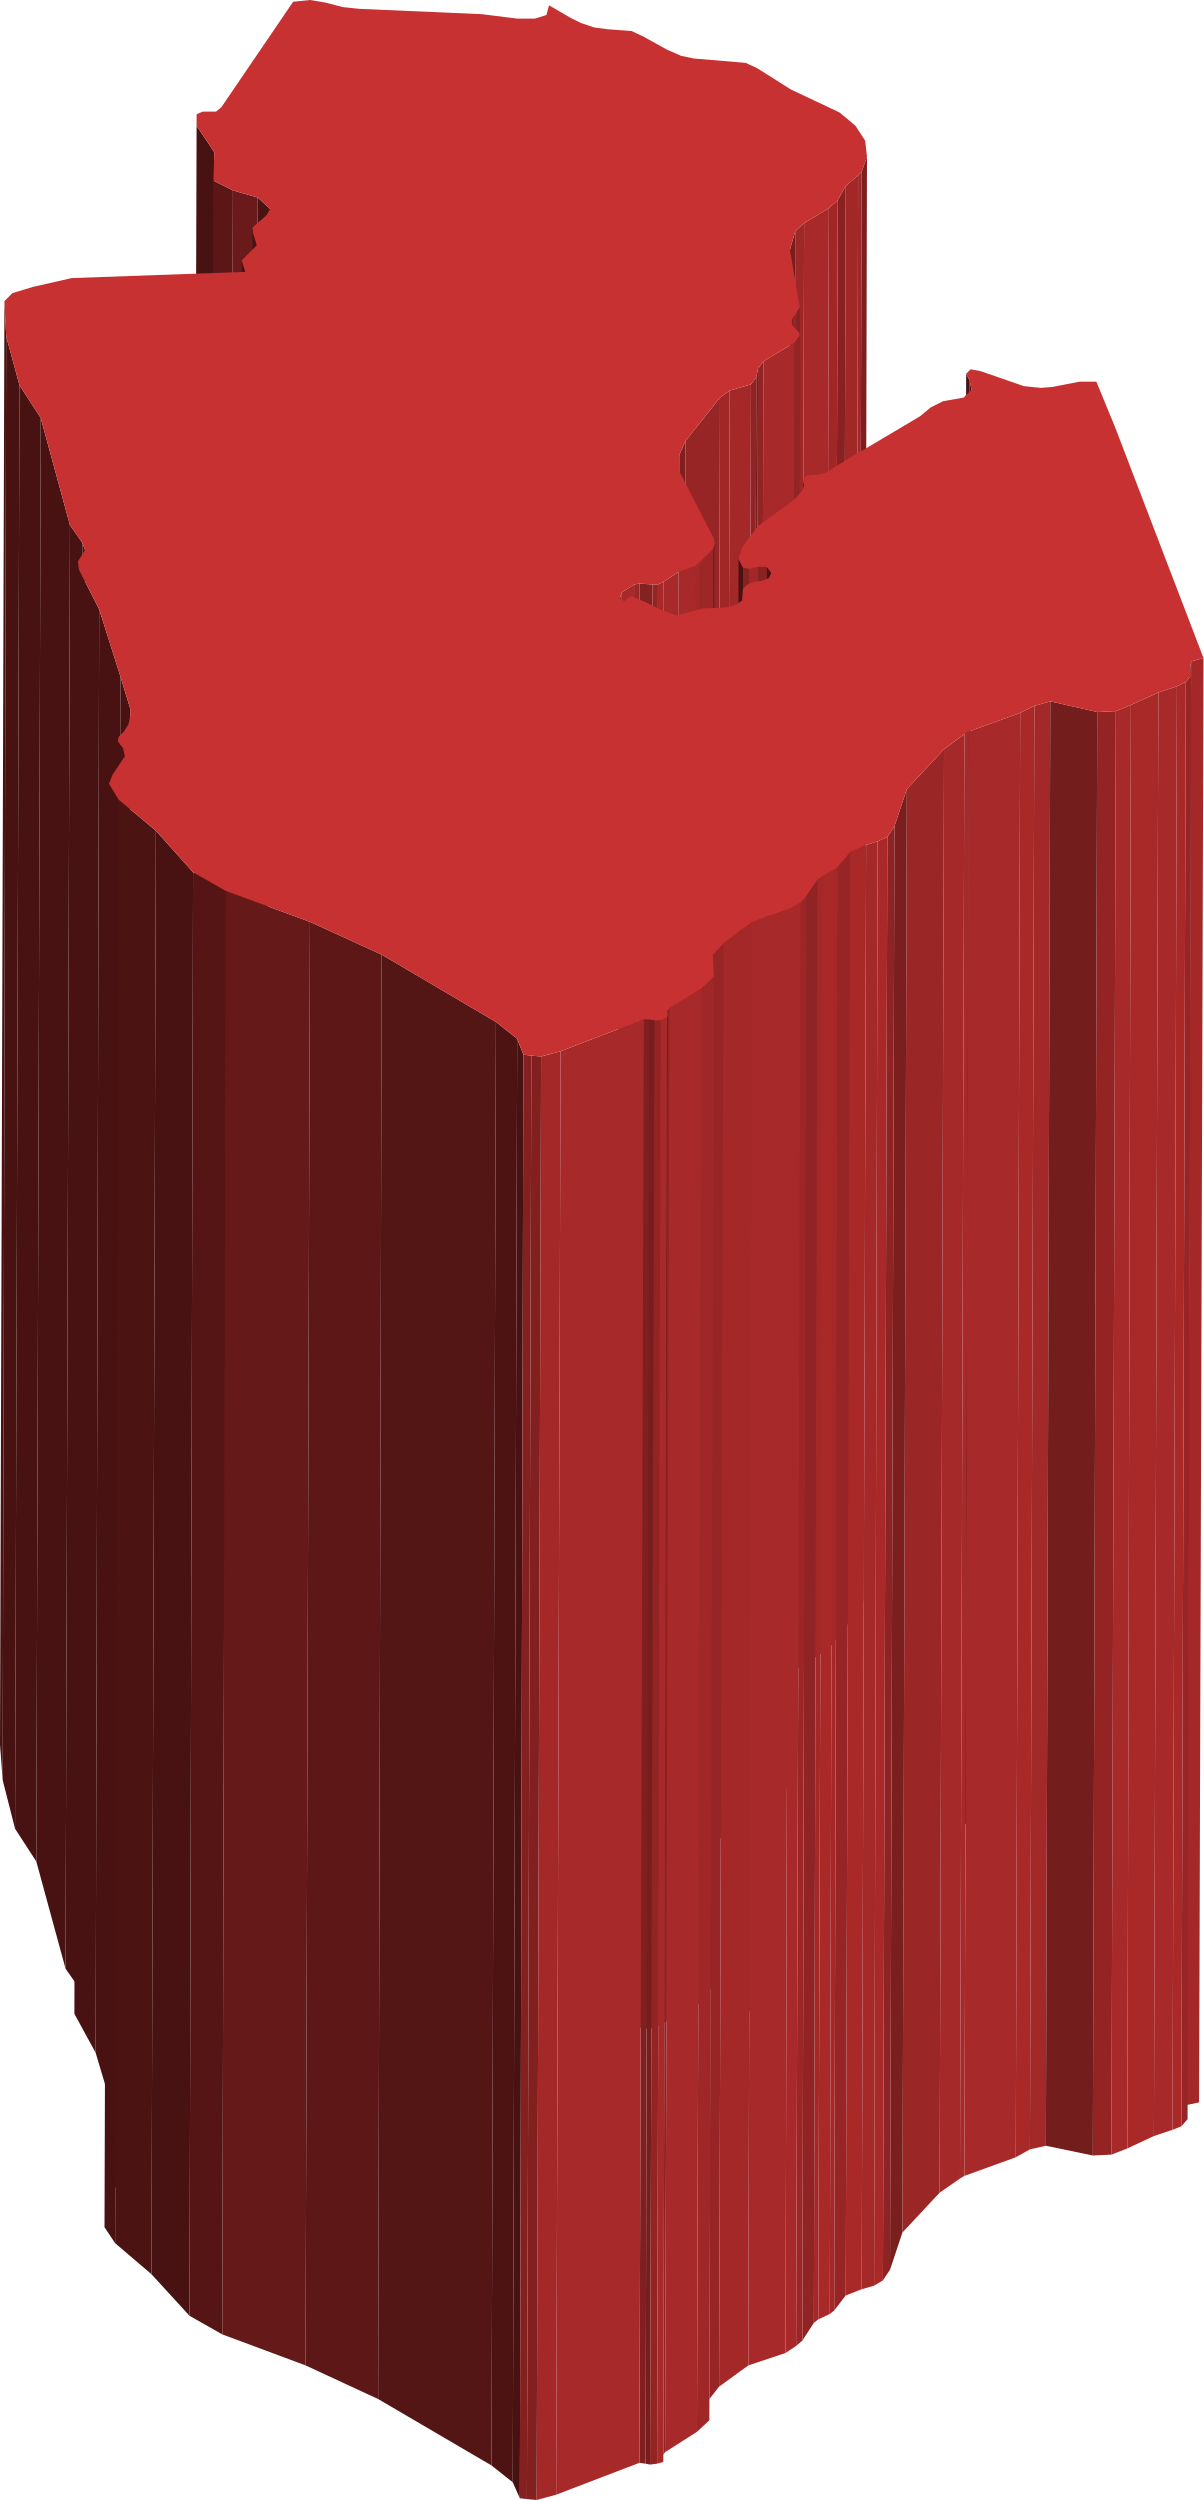
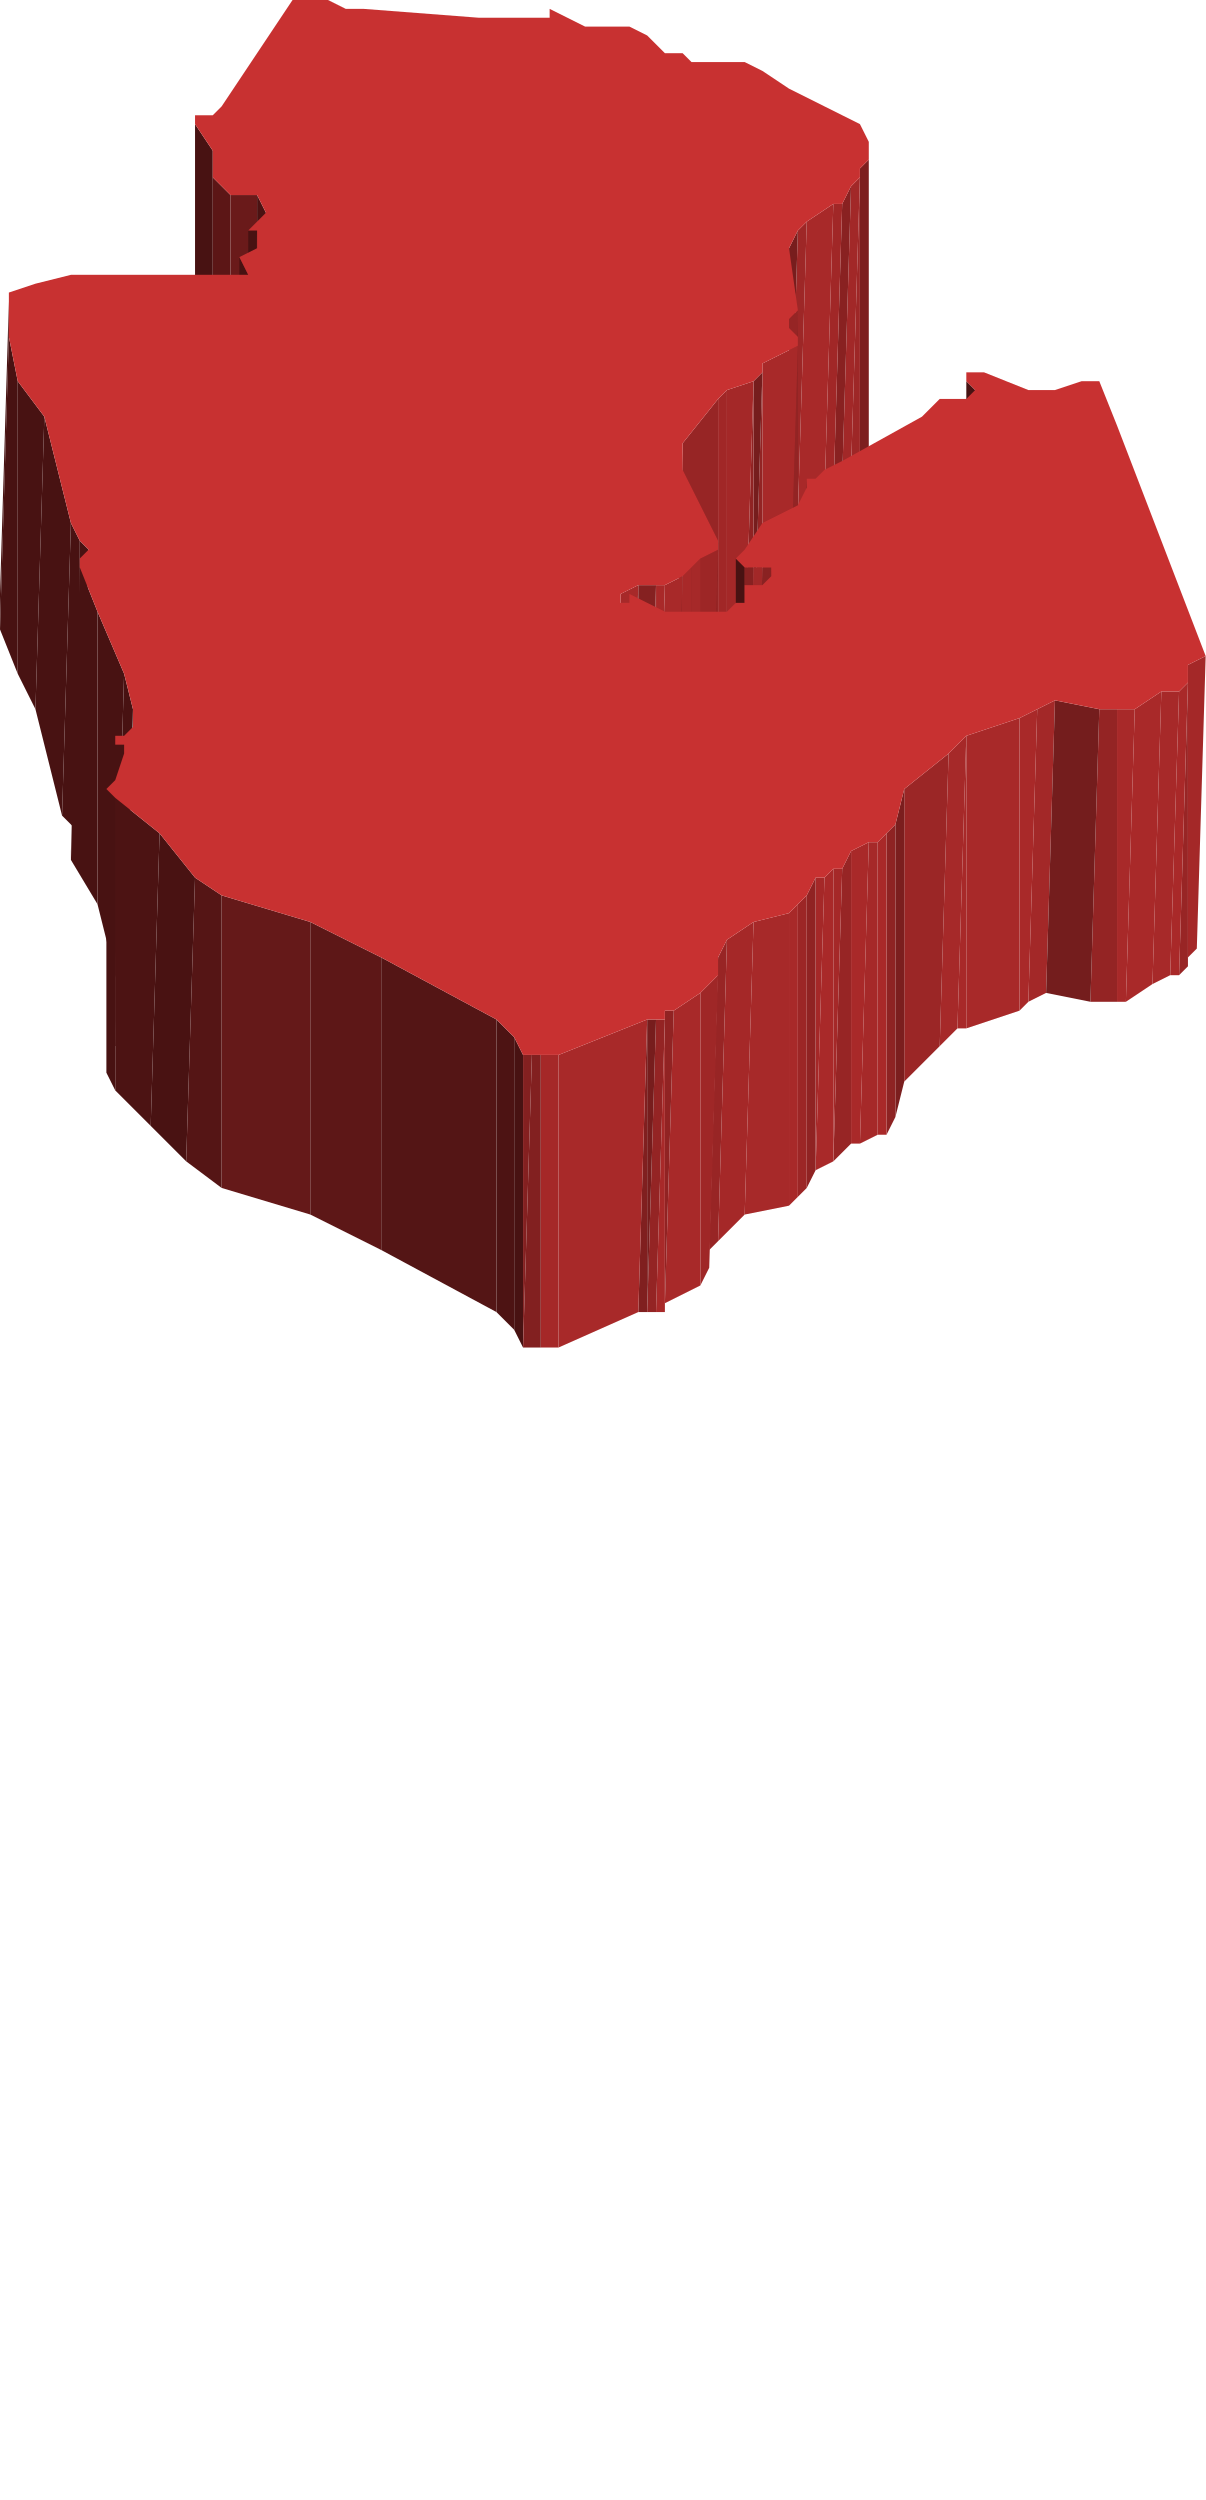
- <svg xmlns="http://www.w3.org/2000/svg" viewBox="0 0 13.59 28.23">
-   <defs>
-     <style>.cls-1{isolation:isolate;}.cls-2{fill:#481212;}.cls-3{fill:#7d1f1f;}.cls-4{fill:#9e2727;}.cls-5{fill:#a22828;}.cls-6{fill:#5c1616;}.cls-7{fill:#6a1a1a;}.cls-8{fill:#892121;}.cls-9{fill:#a12727;}.cls-10{fill:#4b1212;}.cls-11{fill:#a82929;}.cls-12{fill:#781d1d;}.cls-13{fill:#812020;}.cls-14{fill:#8a2222;}.cls-15{fill:#962525;}.cls-16{fill:#771d1d;}.cls-17{fill:#932424;}.cls-18{fill:#761d1d;}.cls-19{fill:#902323;}.cls-20{fill:#a42828;}.cls-21{fill:#972525;}.cls-22{fill:#7f1f1f;}.cls-23{fill:#7b1e1e;}.cls-24{fill:#9d2626;}.cls-25{fill:#a62929;}.cls-26{fill:#882121;}.cls-27{fill:#a92929;}.cls-28{fill:#9a2626;}.cls-29{fill:#852121;}.cls-30{fill:#952424;}.cls-31{fill:#a72929;}.cls-32{fill:#741c1c;}.cls-33{fill:#691a1a;}.cls-34{fill:#982525;}.cls-35{fill:#a32828;}.cls-36{fill:#942424;}.cls-37{fill:#741d1d;}.cls-38{fill:#9b2626;}.cls-39{fill:#4c1313;}.cls-40{fill:#8e2323;}.cls-41{fill:#a52828;}.cls-42{fill:#491212;}.cls-43{fill:#551515;}.cls-44{fill:#9c2626;}.cls-45{fill:#651919;}.cls-46{fill:#5d1717;}.cls-47{fill:#9f2727;}.cls-48{fill:#912323;}.cls-49{fill:#701c1c;}.cls-50{fill:#801f1f;}.cls-51{fill:#541515;}.cls-52{fill:#4d1313;}.cls-53{fill:#842020;}.cls-54{fill:#822020;}.cls-55{fill:#c83131;}</style>
-   </defs>
-   <g id="Layer_2" data-name="Layer 2">
-     <g id="Layer_1-2" data-name="Layer 1">
-       <g class="cls-1">
-         <polygon class="cls-2" points="2.42 1.72 2.38 18.02 2.17 17.72 2.22 1.42 2.42 1.72" />
-         <polygon class="cls-3" points="9.79 1.77 9.75 18.07 9.68 18.24 9.73 1.94 9.79 1.77" />
-         <polygon class="cls-4" points="9.73 1.94 9.68 18.24 9.65 18.28 9.69 1.98 9.73 1.94" />
-         <polygon class="cls-5" points="9.69 1.98 9.65 18.28 9.5 18.4 9.55 2.1 9.69 1.98" />
-         <polygon class="cls-6" points="2.63 2.15 2.58 18.45 2.37 18.34 2.41 2.04 2.63 2.15" />
-         <polygon class="cls-7" points="2.91 2.23 2.86 18.54 2.58 18.45 2.63 2.15 2.91 2.23" />
-         <polygon class="cls-8" points="9.55 2.1 9.5 18.4 9.41 18.56 9.46 2.26 9.55 2.1" />
-         <polygon class="cls-9" points="9.46 2.26 9.41 18.56 9.31 18.65 9.36 2.35 9.46 2.26" />
-         <polygon class="cls-10" points="3.05 2.36 3 18.66 2.86 18.54 2.91 2.23 3.05 2.36" />
-         <polygon class="cls-11" points="9.36 2.35 9.31 18.65 9.03 18.82 9.08 2.52 9.36 2.35" />
-         <polygon class="cls-4" points="9.08 2.52 9.03 18.82 8.94 18.91 8.98 2.61 9.08 2.52" />
-         <polygon class="cls-2" points="2.86 2.64 2.81 18.94 2.81 18.87 2.85 2.57 2.86 2.64" />
-         <polygon class="cls-2" points="2.9 2.77 2.85 19.07 2.81 18.94 2.86 2.64 2.9 2.77" />
-         <polygon class="cls-12" points="8.98 2.61 8.94 18.91 8.87 19.13 8.92 2.82 8.98 2.61" />
-         <polygon class="cls-2" points="2.77 3.07 2.72 19.37 2.68 19.25 2.73 2.94 2.77 3.07" />
-         <polygon class="cls-13" points="9.03 3.47 8.98 19.78 8.97 19.8 9.01 3.5 9.03 3.47" />
-         <polygon class="cls-14" points="9.01 3.5 8.97 19.8 8.95 19.84 8.99 3.54 9.01 3.5" />
-         <polygon class="cls-15" points="8.99 3.54 8.95 19.84 8.9 19.89 8.95 3.59 8.99 3.54" />
-         <polygon class="cls-16" points="8.95 3.59 8.9 19.89 8.89 19.94 8.94 3.63 8.95 3.59" />
-         <polygon class="cls-2" points="0.07 3.8 0.03 20.1 0 19.7 0.05 3.4 0.07 3.8" />
-         <polygon class="cls-17" points="9.03 3.79 8.98 20.09 8.93 20.17 8.97 3.87 9.03 3.79" />
-         <polygon class="cls-11" points="8.97 3.87 8.93 20.17 8.58 20.39 8.62 4.08 8.97 3.87" />
-         <polygon class="cls-17" points="8.62 4.08 8.58 20.39 8.52 20.46 8.56 4.16 8.62 4.08" />
-         <polygon class="cls-18" points="8.56 4.16 8.52 20.46 8.49 20.56 8.54 4.26 8.56 4.16" />
-         <polygon class="cls-2" points="10.95 4.3 10.91 20.61 10.86 20.52 10.91 4.22 10.95 4.3" />
-         <polygon class="cls-19" points="8.54 4.26 8.49 20.56 8.44 20.65 8.48 4.34 8.54 4.26" />
-         <polygon class="cls-2" points="0.22 4.35 0.17 20.65 0.03 20.1 0.07 3.8 0.22 4.35" />
-         <polygon class="cls-2" points="10.97 4.4 10.93 20.7 10.91 20.61 10.95 4.3 10.97 4.4" />
-         <polygon class="cls-20" points="8.48 4.34 8.44 20.65 8.19 20.71 8.24 4.41 8.48 4.34" />
-         <polygon class="cls-9" points="8.24 4.41 8.19 20.71 8.09 20.8 8.13 4.49 8.24 4.41" />
-         <polygon class="cls-2" points="0.46 4.72 0.41 21.02 0.17 20.65 0.22 4.35 0.46 4.72" />
-         <polygon class="cls-21" points="8.13 4.49 8.09 20.8 7.69 21.28 7.74 4.98 8.13 4.49" />
-         <polygon class="cls-22" points="7.74 4.98 7.69 21.28 7.63 21.44 7.67 5.14 7.74 4.98" />
-         <polygon class="cls-2" points="9.08 5.48 9.03 21.78 9.03 21.71 9.07 5.41 9.08 5.48" />
-         <polygon class="cls-2" points="0.79 5.93 0.74 22.23 0.41 21.02 0.46 4.72 0.79 5.93" />
-         <polygon class="cls-2" points="0.93 6.13 0.88 22.43 0.74 22.23 0.79 5.93 0.93 6.13" />
-         <polygon class="cls-23" points="8.07 6.14 8.03 22.44 8.01 22.5 8.05 6.2 8.07 6.14" />
-         <polygon class="cls-2" points="0.96 6.21 0.91 22.51 0.88 22.43 0.93 6.13 0.96 6.21" />
-         <polygon class="cls-24" points="8.05 6.2 8.01 22.5 7.86 22.66 7.9 6.35 8.05 6.2" />
-         <polygon class="cls-25" points="7.9 6.35 7.86 22.66 7.8 22.7 7.85 6.39 7.9 6.35" />
-         <polygon class="cls-14" points="8.66 6.4 8.62 22.7 8.52 22.7 8.56 6.4 8.66 6.4" />
-         <polygon class="cls-2" points="8.39 6.41 8.35 22.72 8.29 22.62 8.34 6.31 8.39 6.41" />
-         <polygon class="cls-26" points="8.46 6.42 8.42 22.72 8.35 22.72 8.39 6.41 8.46 6.42" />
-         <polygon class="cls-5" points="8.56 6.4 8.52 22.7 8.42 22.72 8.46 6.42 8.56 6.4" />
-         <polygon class="cls-2" points="0.89 6.43 0.84 22.74 0.84 22.64 0.88 6.34 0.89 6.43" />
-         <polygon class="cls-11" points="7.85 6.39 7.8 22.7 7.62 22.77 7.66 6.46 7.85 6.39" />
-         <polygon class="cls-2" points="8.71 6.47 8.67 22.78 8.62 22.7 8.66 6.4 8.71 6.47" />
-         <polygon class="cls-11" points="7.66 6.46 7.62 22.77 7.45 22.87 7.49 6.57 7.66 6.46" />
-         <polygon class="cls-27" points="7.49 6.57 7.45 22.87 7.38 22.9 7.43 6.6 7.49 6.57" />
-         <polygon class="cls-28" points="7.22 6.59 7.18 22.89 7.11 22.9 7.16 6.6 7.22 6.59" />
-         <polygon class="cls-29" points="7.37 6.6 7.32 22.91 7.18 22.89 7.22 6.59 7.37 6.6" />
-         <polygon class="cls-30" points="7.43 6.6 7.38 22.9 7.32 22.91 7.37 6.6 7.43 6.6" />
-         <polygon class="cls-31" points="7.16 6.6 7.11 22.9 6.97 22.99 7.02 6.69 7.16 6.6" />
-         <polygon class="cls-32" points="7.02 6.69 6.97 22.99 6.96 23.07 7 6.76 7.02 6.69" />
-         <polygon class="cls-2" points="1.12 6.88 1.08 23.18 0.84 22.74 0.89 6.43 1.12 6.88" />
-         <polygon class="cls-20" points="13.59 7.43 13.54 23.74 13.4 23.77 13.45 7.47 13.59 7.43" />
-         <polygon class="cls-33" points="13.45 7.47 13.4 23.77 13.39 23.84 13.44 7.54 13.45 7.47" />
-         <polygon class="cls-2" points="1.36 7.64 1.31 23.95 1.08 23.18 1.12 6.88 1.36 7.64" />
-         <polygon class="cls-34" points="13.45 7.63 13.41 23.93 13.34 24.01 13.39 7.7 13.45 7.63" />
-         <polygon class="cls-27" points="13.39 7.7 13.34 24.01 13.24 24.05 13.29 7.75 13.39 7.7" />
-         <polygon class="cls-31" points="13.29 7.75 13.24 24.05 13.03 24.12 13.08 7.82 13.29 7.75" />
-         <polygon class="cls-27" points="13.08 7.82 13.03 24.12 12.73 24.26 12.77 7.96 13.08 7.82" />
-         <polygon class="cls-35" points="11.86 7.92 11.81 24.23 11.63 24.27 11.68 7.97 11.86 7.92" />
-         <polygon class="cls-11" points="12.77 7.96 12.73 24.26 12.55 24.33 12.6 8.03 12.77 7.96" />
-         <polygon class="cls-2" points="1.47 8 1.42 24.3 1.31 23.95 1.36 7.64 1.47 8" />
-         <polygon class="cls-36" points="12.6 8.03 12.55 24.33 12.34 24.34 12.39 8.04 12.6 8.03" />
-         <polygon class="cls-37" points="12.39 8.04 12.34 24.34 11.81 24.23 11.86 7.92 12.39 8.04" />
-         <polygon class="cls-27" points="11.68 7.97 11.63 24.27 11.47 24.36 11.52 8.05 11.68 7.97" />
-         <polygon class="cls-2" points="1.47 8.09 1.42 24.39 1.42 24.3 1.47 8 1.47 8.09" />
-         <polygon class="cls-11" points="11.52 8.05 11.47 24.36 10.89 24.57 10.94 8.26 11.52 8.05" />
-         <polygon class="cls-11" points="10.94 8.26 10.89 24.57 10.84 24.6 10.89 8.29 10.94 8.26" />
-         <polygon class="cls-25" points="10.89 8.29 10.84 24.6 10.61 24.76 10.66 8.46 10.89 8.29" />
-         <polygon class="cls-2" points="1.39 8.45 1.34 24.75 1.28 24.67 1.33 8.37 1.39 8.45" />
-         <polygon class="cls-2" points="1.41 8.54 1.36 24.84 1.34 24.75 1.39 8.45 1.41 8.54" />
-         <polygon class="cls-38" points="10.66 8.46 10.61 24.76 10.19 25.21 10.24 8.91 10.66 8.46" />
-         <polygon class="cls-2" points="1.34 9.03 1.3 25.33 1.18 25.15 1.23 8.85 1.34 9.03" />
-         <polygon class="cls-23" points="10.24 8.91 10.19 25.21 10.05 25.63 10.1 9.33 10.24 8.91" />
-         <polygon class="cls-39" points="1.76 9.38 1.71 25.68 1.3 25.33 1.34 9.03 1.76 9.38" />
-         <polygon class="cls-40" points="10.1 9.33 10.05 25.63 9.97 25.75 10.02 9.45 10.1 9.33" />
-         <polygon class="cls-27" points="10.02 9.45 9.97 25.75 9.87 25.81 9.91 9.5 10.02 9.45" />
-         <polygon class="cls-25" points="9.91 9.5 9.87 25.81 9.73 25.85 9.78 9.54 9.91 9.5" />
-         <polygon class="cls-27" points="9.78 9.54 9.73 25.85 9.55 25.92 9.6 9.62 9.78 9.54" />
-         <polygon class="cls-21" points="9.6 9.62 9.55 25.92 9.42 26.09 9.46 9.79 9.6 9.62" />
-         <polygon class="cls-41" points="9.46 9.79 9.42 26.09 9.37 26.13 9.41 9.82 9.46 9.79" />
-         <polygon class="cls-42" points="2.18 9.85 2.14 26.15 1.71 25.68 1.76 9.38 2.18 9.85" />
-         <polygon class="cls-27" points="9.41 9.82 9.37 26.13 9.24 26.19 9.29 9.89 9.41 9.82" />
-         <polygon class="cls-41" points="9.29 9.89 9.24 26.19 9.19 26.23 9.23 9.93 9.29 9.89" />
-         <polygon class="cls-43" points="2.55 10.06 2.51 26.36 2.14 26.15 2.18 9.85 2.55 10.06" />
-         <polygon class="cls-19" points="9.23 9.93 9.19 26.23 9.06 26.43 9.1 10.12 9.23 9.93" />
-         <polygon class="cls-44" points="9.1 10.12 9.06 26.43 8.99 26.49 9.04 10.19 9.1 10.12" />
-         <polygon class="cls-11" points="9.04 10.19 8.99 26.49 8.87 26.57 8.91 10.26 9.04 10.19" />
-         <polygon class="cls-31" points="8.91 10.26 8.87 26.57 8.45 26.71 8.49 10.41 8.91 10.26" />
-         <polygon class="cls-45" points="3.5 10.41 3.45 26.71 2.51 26.36 2.55 10.06 3.5 10.41" />
-         <polygon class="cls-41" points="8.49 10.41 8.45 26.71 8.12 26.95 8.17 10.65 8.49 10.41" />
-         <polygon class="cls-34" points="8.17 10.65 8.12 26.95 8.01 27.09 8.05 10.78 8.17 10.65" />
-         <polygon class="cls-46" points="4.31 10.78 4.27 27.09 3.45 26.71 3.5 10.41 4.31 10.78" />
-         <polygon class="cls-47" points="8.06 11.03 8.01 27.33 7.87 27.46 7.92 11.16 8.06 11.03" />
-         <polygon class="cls-11" points="7.92 11.16 7.87 27.46 7.51 27.69 7.56 11.38 7.92 11.16" />
-         <polygon class="cls-48" points="7.56 11.38 7.51 27.69 7.49 27.72 7.53 11.42 7.56 11.38" />
-         <polygon class="cls-49" points="7.54 11.46 7.49 27.76 7.49 27.8 7.53 11.49 7.54 11.46" />
-         <polygon class="cls-50" points="7.33 11.51 7.29 27.82 7.22 27.81 7.27 11.51 7.33 11.51" />
-         <polygon class="cls-11" points="7.53 11.49 7.49 27.8 7.42 27.82 7.46 11.52 7.53 11.49" />
-         <polygon class="cls-36" points="7.46 11.52 7.42 27.82 7.34 27.83 7.39 11.52 7.46 11.52" />
-         <polygon class="cls-16" points="7.39 11.52 7.34 27.83 7.29 27.82 7.33 11.51 7.39 11.52" />
-         <polygon class="cls-51" points="5.6 11.54 5.55 27.84 4.27 27.09 4.31 10.78 5.6 11.54" />
-         <polygon class="cls-52" points="5.84 11.73 5.79 28.03 5.55 27.84 5.6 11.54 5.84 11.73" />
-         <polygon class="cls-11" points="7.27 11.51 7.22 27.81 6.28 28.17 6.33 11.87 7.27 11.51" />
-         <polygon class="cls-2" points="5.91 11.91 5.87 28.21 5.79 28.03 5.84 11.73 5.91 11.91" />
-         <polygon class="cls-53" points="6 11.92 5.95 28.22 5.87 28.21 5.91 11.91 6 11.92" />
-         <polygon class="cls-41" points="6.33 11.87 6.28 28.17 6.06 28.23 6.11 11.93 6.33 11.87" />
-         <polygon class="cls-54" points="6.11 11.93 6.06 28.23 5.95 28.22 6 11.92 6.11 11.93" />
-         <polygon class="cls-55" points="9.48 1.27 9.66 1.42 9.77 1.59 9.79 1.77 9.73 1.94 9.69 1.98 9.55 2.1 9.46 2.26 9.36 2.35 9.08 2.52 8.98 2.61 8.92 2.82 9.03 3.47 9.01 3.5 8.99 3.54 8.95 3.59 8.94 3.63 8.95 3.68 9.02 3.75 9.03 3.79 8.97 3.87 8.62 4.08 8.56 4.16 8.54 4.26 8.48 4.34 8.24 4.41 8.13 4.49 7.74 4.98 7.67 5.14 7.67 5.32 8.06 6.08 8.07 6.14 8.05 6.2 7.9 6.35 7.85 6.39 7.66 6.46 7.49 6.57 7.43 6.6 7.37 6.6 7.22 6.59 7.16 6.6 7.02 6.69 7 6.76 7.05 6.79 7.12 6.73 7.29 6.8 7.47 6.89 7.64 6.95 7.94 6.87 8.19 6.86 8.31 6.83 8.38 6.78 8.39 6.65 8.44 6.6 8.52 6.57 8.6 6.56 8.68 6.53 8.71 6.47 8.66 6.4 8.56 6.4 8.46 6.42 8.39 6.41 8.34 6.31 8.38 6.18 8.56 5.94 8.96 5.65 9.06 5.54 9.08 5.48 9.07 5.41 9.11 5.37 9.24 5.36 9.32 5.34 9.48 5.24 10.39 4.7 10.51 4.6 10.65 4.53 10.88 4.49 10.97 4.4 10.95 4.3 10.91 4.22 10.96 4.17 11.07 4.19 11.56 4.36 11.75 4.38 11.88 4.37 12.19 4.31 12.38 4.31 12.59 4.82 13.59 7.43 13.45 7.47 13.44 7.54 13.45 7.63 13.39 7.7 13.29 7.75 13.08 7.82 12.77 7.96 12.6 8.03 12.39 8.04 11.86 7.92 11.68 7.97 11.52 8.05 10.94 8.26 10.89 8.29 10.66 8.46 10.24 8.91 10.1 9.33 10.02 9.45 9.91 9.5 9.78 9.54 9.6 9.62 9.46 9.79 9.41 9.82 9.29 9.89 9.23 9.93 9.1 10.12 9.04 10.19 8.91 10.26 8.49 10.41 8.17 10.65 8.05 10.78 8.06 11.03 7.92 11.16 7.56 11.38 7.53 11.42 7.54 11.46 7.53 11.49 7.46 11.52 7.39 11.52 7.33 11.51 7.27 11.51 6.33 11.87 6.11 11.93 6 11.92 5.91 11.91 5.84 11.73 5.6 11.54 4.31 10.78 3.5 10.41 2.55 10.06 2.18 9.85 1.76 9.38 1.34 9.03 1.23 8.85 1.27 8.75 1.41 8.54 1.39 8.45 1.33 8.37 1.34 8.32 1.4 8.26 1.45 8.18 1.47 8.09 1.47 8 1.36 7.64 1.12 6.88 0.89 6.43 0.88 6.34 0.96 6.21 0.93 6.13 0.79 5.93 0.46 4.72 0.22 4.35 0.07 3.8 0.05 3.4 0.14 3.31 0.37 3.24 0.81 3.14 2.77 3.07 2.73 2.94 2.9 2.77 2.86 2.64 2.85 2.57 3.01 2.43 3.05 2.36 2.91 2.23 2.63 2.15 2.41 2.04 2.42 1.72 2.22 1.42 2.22 1.29 2.29 1.26 2.44 1.26 2.5 1.21 3.31 0.02 3.5 0 3.68 0.03 3.87 0.08 4.06 0.1 5.44 0.16 5.84 0.21 6.04 0.21 6.17 0.17 6.2 0.06 6.44 0.2 6.56 0.26 6.71 0.31 6.86 0.33 6.99 0.34 7.13 0.35 7.26 0.41 7.53 0.56 7.69 0.63 7.83 0.66 8.42 0.71 8.55 0.77 8.93 1.01 9.48 1.27" />
+ <svg xmlns="http://www.w3.org/2000/svg" version="1.1" id="Layer_1" x="0px" y="0px" viewBox="0 0 13.6 28.2" style="enable-background:new 0 0 13.6 28.2;" xml:space="preserve">
+   <style type="text/css">
+ 	.st0{fill:#481212;}
+ 	.st1{fill:#7D1F1F;}
+ 	.st2{fill:#9E2727;}
+ 	.st3{fill:#A22828;}
+ 	.st4{fill:#5C1616;}
+ 	.st5{fill:#6A1A1A;}
+ 	.st6{fill:#892121;}
+ 	.st7{fill:#A12727;}
+ 	.st8{fill:#4B1212;}
+ 	.st9{fill:#A82929;}
+ 	.st10{fill:#781D1D;}
+ 	.st11{fill:#812020;}
+ 	.st12{fill:#8A2222;}
+ 	.st13{fill:#962525;}
+ 	.st14{fill:#771D1D;}
+ 	.st15{fill:#932424;}
+ 	.st16{fill:#761D1D;}
+ 	.st17{fill:#902323;}
+ 	.st18{fill:#A42828;}
+ 	.st19{fill:#972525;}
+ 	.st20{fill:#7F1F1F;}
+ 	.st21{fill:#7B1E1E;}
+ 	.st22{fill:#9D2626;}
+ 	.st23{fill:#A62929;}
+ 	.st24{fill:#882121;}
+ 	.st25{fill:#A92929;}
+ 	.st26{fill:#9A2626;}
+ 	.st27{fill:#852121;}
+ 	.st28{fill:#952424;}
+ 	.st29{fill:#A72929;}
+ 	.st30{fill:#741C1C;}
+ 	.st31{fill:#691A1A;}
+ 	.st32{fill:#982525;}
+ 	.st33{fill:#A32828;}
+ 	.st34{fill:#942424;}
+ 	.st35{fill:#741D1D;}
+ 	.st36{fill:#9B2626;}
+ 	.st37{fill:#4C1313;}
+ 	.st38{fill:#8E2323;}
+ 	.st39{fill:#A52828;}
+ 	.st40{fill:#491212;}
+ 	.st41{fill:#551515;}
+ 	.st42{fill:#9C2626;}
+ 	.st43{fill:#651919;}
+ 	.st44{fill:#5D1717;}
+ 	.st45{fill:#9F2727;}
+ 	.st46{fill:#912323;}
+ 	.st47{fill:#701C1C;}
+ 	.st48{fill:#801F1F;}
+ 	.st49{fill:#541515;}
+ 	.st50{fill:#4D1313;}
+ 	.st51{fill:#842020;}
+ 	.st52{fill:#822020;}
+ 	.st53{fill:#C83131;}
+ </style>
+   <g id="Layer_2_1_">
+     <g id="Layer_1-2">
+       <g>
+         <polygon class="st0" points="2.4,1.7 2.4,5 2.2,4.7 2.2,1.4    " />
+         <polygon class="st1" points="9.8,1.8 9.8,5.1 9.7,5.2 9.7,1.9    " />
+         <polygon class="st2" points="9.7,1.9 9.7,5.2 9.6,5.3 9.7,2    " />
+         <polygon class="st3" points="9.7,2 9.6,5.3 9.5,5.4 9.6,2.1    " />
+         <polygon class="st4" points="2.6,2.2 2.6,5.5 2.4,5.3 2.4,2    " />
+         <polygon class="st5" points="2.9,2.2 2.9,5.5 2.6,5.5 2.6,2.2    " />
+         <polygon class="st6" points="9.6,2.1 9.5,5.4 9.4,5.6 9.5,2.3    " />
+         <polygon class="st7" points="9.5,2.3 9.4,5.6 9.3,5.6 9.4,2.3    " />
+         <polygon class="st8" points="3,2.4 3,5.7 2.9,5.5 2.9,2.2    " />
+         <polygon class="st9" points="9.4,2.3 9.3,5.6 9,5.8 9.1,2.5    " />
+         <polygon class="st2" points="9.1,2.5 9,5.8 8.9,5.9 9,2.6    " />
+         <polygon class="st0" points="2.9,2.6 2.8,5.9 2.8,5.9 2.8,2.6    " />
+         <polygon class="st0" points="2.9,2.8 2.8,6.1 2.8,5.9 2.9,2.6    " />
+         <polygon class="st10" points="9,2.6 8.9,5.9 8.9,6.1 8.9,2.8    " />
+         <polygon class="st0" points="2.8,3.1 2.7,6.4 2.7,6.2 2.7,2.9    " />
+         <polygon class="st11" points="9,3.5 9,6.8 9,6.8 9,3.5    " />
+         <polygon class="st12" points="9,3.5 9,6.8 8.9,6.8 9,3.5    " />
+         <polygon class="st13" points="9,3.5 8.9,6.8 8.9,6.9 8.9,3.6    " />
+         <polygon class="st14" points="8.9,3.6 8.9,6.9 8.9,6.9 8.9,3.6    " />
+         <polygon class="st0" points="0.1,3.8 0,7.1 0,6.7 0.1,3.4    " />
+         <polygon class="st15" points="9,3.8 9,7.1 8.9,7.2 9,3.9    " />
+         <polygon class="st9" points="9,3.9 8.9,7.2 8.6,7.4 8.6,4.1    " />
+         <polygon class="st15" points="8.6,4.1 8.6,7.4 8.5,7.5 8.6,4.2    " />
+         <polygon class="st16" points="8.6,4.2 8.5,7.5 8.5,7.6 8.5,4.3    " />
+         <polygon class="st0" points="10.9,4.3 10.9,7.6 10.9,7.5 10.9,4.2    " />
+         <polygon class="st17" points="8.5,4.3 8.5,7.6 8.4,7.6 8.5,4.3    " />
+         <polygon class="st0" points="0.2,4.3 0.2,7.6 0,7.1 0.1,3.8    " />
+         <polygon class="st0" points="11,4.4 10.9,7.7 10.9,7.6 10.9,4.3    " />
+         <polygon class="st18" points="8.5,4.3 8.4,7.6 8.2,7.7 8.2,4.4    " />
+         <polygon class="st7" points="8.2,4.4 8.2,7.7 8.1,7.8 8.1,4.5    " />
+         <polygon class="st0" points="0.5,4.7 0.4,8 0.2,7.6 0.2,4.3    " />
+         <polygon class="st19" points="8.1,4.5 8.1,7.8 7.7,8.3 7.7,5    " />
+         <polygon class="st20" points="7.7,5 7.7,8.3 7.6,8.4 7.7,5.1    " />
+         <polygon class="st0" points="9.1,5.5 9,8.8 9,8.7 9.1,5.4    " />
+         <polygon class="st0" points="0.8,5.9 0.7,9.2 0.4,8 0.5,4.7    " />
+         <polygon class="st0" points="0.9,6.1 0.9,9.4 0.7,9.2 0.8,5.9    " />
+         <polygon class="st21" points="8.1,6.1 8,9.4 8,9.5 8.1,6.2    " />
+         <polygon class="st0" points="1,6.2 0.9,9.5 0.9,9.4 0.9,6.1    " />
+         <polygon class="st22" points="8.1,6.2 8,9.5 7.9,9.7 7.9,6.3    " />
+         <polygon class="st23" points="7.9,6.3 7.9,9.7 7.8,9.7 7.8,6.4    " />
+         <polygon class="st12" points="8.7,6.4 8.6,9.7 8.5,9.7 8.6,6.4    " />
+         <polygon class="st0" points="8.4,6.4 8.4,9.7 8.3,9.6 8.3,6.3    " />
+         <polygon class="st24" points="8.5,6.4 8.4,9.7 8.4,9.7 8.4,6.4    " />
+         <polygon class="st3" points="8.6,6.4 8.5,9.7 8.4,9.7 8.5,6.4    " />
+         <polygon class="st0" points="0.9,6.4 0.8,9.7 0.8,9.6 0.9,6.3    " />
+         <polygon class="st9" points="7.8,6.4 7.8,9.7 7.6,9.8 7.7,6.5    " />
+         <polygon class="st0" points="8.7,6.5 8.7,9.8 8.6,9.7 8.7,6.4    " />
+         <polygon class="st9" points="7.7,6.5 7.6,9.8 7.4,9.9 7.5,6.6    " />
+         <polygon class="st25" points="7.5,6.6 7.4,9.9 7.4,9.9 7.4,6.6    " />
+         <polygon class="st26" points="7.2,6.6 7.2,9.9 7.1,9.9 7.2,6.6    " />
+         <polygon class="st27" points="7.4,6.6 7.3,9.9 7.2,9.9 7.2,6.6    " />
+         <polygon class="st28" points="7.4,6.6 7.4,9.9 7.3,9.9 7.4,6.6    " />
+         <polygon class="st29" points="7.2,6.6 7.1,9.9 7,10 7,6.7    " />
+         <polygon class="st30" points="7,6.7 7,10 7,10.1 7,6.8    " />
+         <polygon class="st0" points="1.1,6.9 1.1,10.2 0.8,9.7 0.9,6.4    " />
+         <polygon class="st18" points="13.6,7.4 13.5,10.7 13.4,10.8 13.4,7.5    " />
+         <polygon class="st31" points="13.4,7.5 13.4,10.8 13.4,10.8 13.4,7.5    " />
+         <polygon class="st0" points="1.4,7.6 1.3,11 1.1,10.2 1.1,6.9    " />
+         <polygon class="st32" points="13.4,7.6 13.4,10.9 13.3,11 13.4,7.7    " />
+         <polygon class="st25" points="13.4,7.7 13.3,11 13.2,11 13.3,7.8    " />
+         <polygon class="st29" points="13.3,7.8 13.2,11 13,11.1 13.1,7.8    " />
+         <polygon class="st25" points="13.1,7.8 13,11.1 12.7,11.3 12.8,8    " />
+         <polygon class="st33" points="11.9,7.9 11.8,11.2 11.6,11.3 11.7,8    " />
+         <polygon class="st9" points="12.8,8 12.7,11.3 12.6,11.3 12.6,8    " />
+         <polygon class="st0" points="1.5,8 1.4,11.3 1.3,11 1.4,7.6    " />
+         <polygon class="st34" points="12.6,8 12.6,11.3 12.3,11.3 12.4,8    " />
+         <polygon class="st35" points="12.4,8 12.3,11.3 11.8,11.2 11.9,7.9    " />
+         <polygon class="st25" points="11.7,8 11.6,11.3 11.5,11.4 11.5,8.1    " />
+         <polygon class="st0" points="1.5,8.1 1.4,11.4 1.4,11.3 1.5,8    " />
+         <polygon class="st9" points="11.5,8.1 11.5,11.4 10.9,11.6 10.9,8.3    " />
+         <polygon class="st9" points="10.9,8.3 10.9,11.6 10.8,11.6 10.9,8.3    " />
+         <polygon class="st23" points="10.9,8.3 10.8,11.6 10.6,11.8 10.7,8.5    " />
+         <polygon class="st0" points="1.4,8.4 1.3,11.8 1.3,11.7 1.3,8.4    " />
+         <polygon class="st0" points="1.4,8.5 1.4,11.8 1.3,11.8 1.4,8.4    " />
+         <polygon class="st36" points="10.7,8.5 10.6,11.8 10.2,12.2 10.2,8.9    " />
+         <polygon class="st0" points="1.3,9 1.3,12.3 1.2,12.1 1.2,8.9    " />
+         <polygon class="st21" points="10.2,8.9 10.2,12.2 10.1,12.6 10.1,9.3    " />
+         <polygon class="st37" points="1.8,9.4 1.7,12.7 1.3,12.3 1.3,9    " />
+         <polygon class="st38" points="10.1,9.3 10.1,12.6 10,12.8 10,9.4    " />
+         <polygon class="st25" points="10,9.4 10,12.8 9.9,12.8 9.9,9.5    " />
+         <polygon class="st23" points="9.9,9.5 9.9,12.8 9.7,12.9 9.8,9.5    " />
+         <polygon class="st25" points="9.8,9.5 9.7,12.9 9.6,12.9 9.6,9.6    " />
+         <polygon class="st19" points="9.6,9.6 9.6,12.9 9.4,13.1 9.5,9.8    " />
+         <polygon class="st39" points="9.5,9.8 9.4,13.1 9.4,13.1 9.4,9.8    " />
+         <polygon class="st40" points="2.2,9.9 2.1,13.1 1.7,12.7 1.8,9.4    " />
+         <polygon class="st25" points="9.4,9.8 9.4,13.1 9.2,13.2 9.3,9.9    " />
+         <polygon class="st39" points="9.3,9.9 9.2,13.2 9.2,13.2 9.2,9.9    " />
+         <polygon class="st41" points="2.5,10.1 2.5,13.4 2.1,13.1 2.2,9.9    " />
+         <polygon class="st17" points="9.2,9.9 9.2,13.2 9.1,13.4 9.1,10.1    " />
+         <polygon class="st42" points="9.1,10.1 9.1,13.4 9,13.5 9,10.2    " />
+         <polygon class="st9" points="9,10.2 9,13.5 8.9,13.6 8.9,10.3    " />
+         <polygon class="st29" points="8.9,10.3 8.9,13.6 8.4,13.7 8.5,10.4    " />
+         <polygon class="st43" points="3.5,10.4 3.5,13.7 2.5,13.4 2.5,10.1    " />
+         <polygon class="st39" points="8.5,10.4 8.4,13.7 8.1,14 8.2,10.6    " />
+         <polygon class="st32" points="8.2,10.6 8.1,14 8,14.1 8.1,10.8    " />
+         <polygon class="st44" points="4.3,10.8 4.3,14.1 3.5,13.7 3.5,10.4    " />
+         <polygon class="st45" points="8.1,11 8,14.3 7.9,14.5 7.9,11.2    " />
+         <polygon class="st9" points="7.9,11.2 7.9,14.5 7.5,14.7 7.6,11.4    " />
+         <polygon class="st46" points="7.6,11.4 7.5,14.7 7.5,14.7 7.5,11.4    " />
+         <polygon class="st47" points="7.5,11.5 7.5,14.8 7.5,14.8 7.5,11.5    " />
+         <polygon class="st48" points="7.3,11.5 7.3,14.8 7.2,14.8 7.3,11.5    " />
+         <polygon class="st9" points="7.5,11.5 7.5,14.8 7.4,14.8 7.5,11.5    " />
+         <polygon class="st34" points="7.5,11.5 7.4,14.8 7.3,14.8 7.4,11.5    " />
+         <polygon class="st14" points="7.4,11.5 7.3,14.8 7.3,14.8 7.3,11.5    " />
+         <polygon class="st49" points="5.6,11.5 5.6,14.8 4.3,14.1 4.3,10.8    " />
+         <polygon class="st50" points="5.8,11.7 5.8,15 5.6,14.8 5.6,11.5    " />
+         <polygon class="st9" points="7.3,11.5 7.2,14.8 6.3,15.2 6.3,11.9    " />
+         <polygon class="st0" points="5.9,11.9 5.9,15.2 5.8,15 5.8,11.7    " />
+         <polygon class="st51" points="6,11.9 5.9,15.2 5.9,15.2 5.9,11.9    " />
+         <polygon class="st39" points="6.3,11.9 6.3,15.2 6.1,15.2 6.1,11.9    " />
+         <polygon class="st52" points="6.1,11.9 6.1,15.2 5.9,15.2 6,11.9    " />
+         <polygon class="st53" points="9.5,1.3 9.7,1.4 9.8,1.6 9.8,1.8 9.7,1.9 9.7,2 9.6,2.1 9.5,2.3 9.4,2.3 9.1,2.5 9,2.6 8.9,2.8      9,3.5 9,3.5 9,3.5 8.9,3.6 8.9,3.6 8.9,3.7 9,3.8 9,3.8 9,3.9 8.6,4.1 8.6,4.2 8.5,4.3 8.5,4.3 8.2,4.4 8.1,4.5 7.7,5 7.7,5.1      7.7,5.3 8.1,6.1 8.1,6.1 8.1,6.2 7.9,6.3 7.8,6.4 7.7,6.5 7.5,6.6 7.4,6.6 7.4,6.6 7.2,6.6 7.2,6.6 7,6.7 7,6.8 7.1,6.8 7.1,6.7      7.3,6.8 7.5,6.9 7.6,6.9 7.9,6.9 8.2,6.9 8.3,6.8 8.4,6.8 8.4,6.7 8.4,6.6 8.5,6.6 8.6,6.6 8.7,6.5 8.7,6.5 8.7,6.4 8.6,6.4      8.5,6.4 8.4,6.4 8.3,6.3 8.4,6.2 8.6,5.9 9,5.7 9.1,5.5 9.1,5.5 9.1,5.4 9.1,5.4 9.2,5.4 9.3,5.3 9.5,5.2 10.4,4.7 10.5,4.6      10.6,4.5 10.9,4.5 11,4.4 10.9,4.3 10.9,4.2 11,4.2 11.1,4.2 11.6,4.4 11.8,4.4 11.9,4.4 12.2,4.3 12.4,4.3 12.6,4.8 13.6,7.4      13.4,7.5 13.4,7.5 13.4,7.6 13.4,7.7 13.3,7.8 13.1,7.8 12.8,8 12.6,8 12.4,8 11.9,7.9 11.7,8 11.5,8.1 10.9,8.3 10.9,8.3      10.7,8.5 10.2,8.9 10.1,9.3 10,9.4 9.9,9.5 9.8,9.5 9.6,9.6 9.5,9.8 9.4,9.8 9.3,9.9 9.2,9.9 9.1,10.1 9,10.2 8.9,10.3 8.5,10.4      8.2,10.6 8.1,10.8 8.1,11 7.9,11.2 7.6,11.4 7.5,11.4 7.5,11.5 7.5,11.5 7.5,11.5 7.4,11.5 7.3,11.5 7.3,11.5 6.3,11.9 6.1,11.9      6,11.9 5.9,11.9 5.8,11.7 5.6,11.5 4.3,10.8 3.5,10.4 2.5,10.1 2.2,9.9 1.8,9.4 1.3,9 1.2,8.9 1.3,8.8 1.4,8.5 1.4,8.4 1.3,8.4      1.3,8.3 1.4,8.3 1.5,8.2 1.5,8.1 1.5,8 1.4,7.6 1.1,6.9 0.9,6.4 0.9,6.3 1,6.2 0.9,6.1 0.8,5.9 0.5,4.7 0.2,4.3 0.1,3.8 0.1,3.4      0.1,3.3 0.4,3.2 0.8,3.1 2.8,3.1 2.7,2.9 2.9,2.8 2.9,2.6 2.8,2.6 3,2.4 3,2.4 2.9,2.2 2.6,2.2 2.4,2 2.4,1.7 2.2,1.4 2.2,1.3      2.3,1.3 2.4,1.3 2.5,1.2 3.3,0 3.5,0 3.7,0 3.9,0.1 4.1,0.1 5.4,0.2 5.8,0.2 6,0.2 6.2,0.2 6.2,0.1 6.4,0.2 6.6,0.3 6.7,0.3      6.9,0.3 7,0.3 7.1,0.3 7.3,0.4 7.5,0.6 7.7,0.6 7.8,0.7 8.4,0.7 8.6,0.8 8.9,1    " />
      </g>
    </g>
  </g>
</svg>
